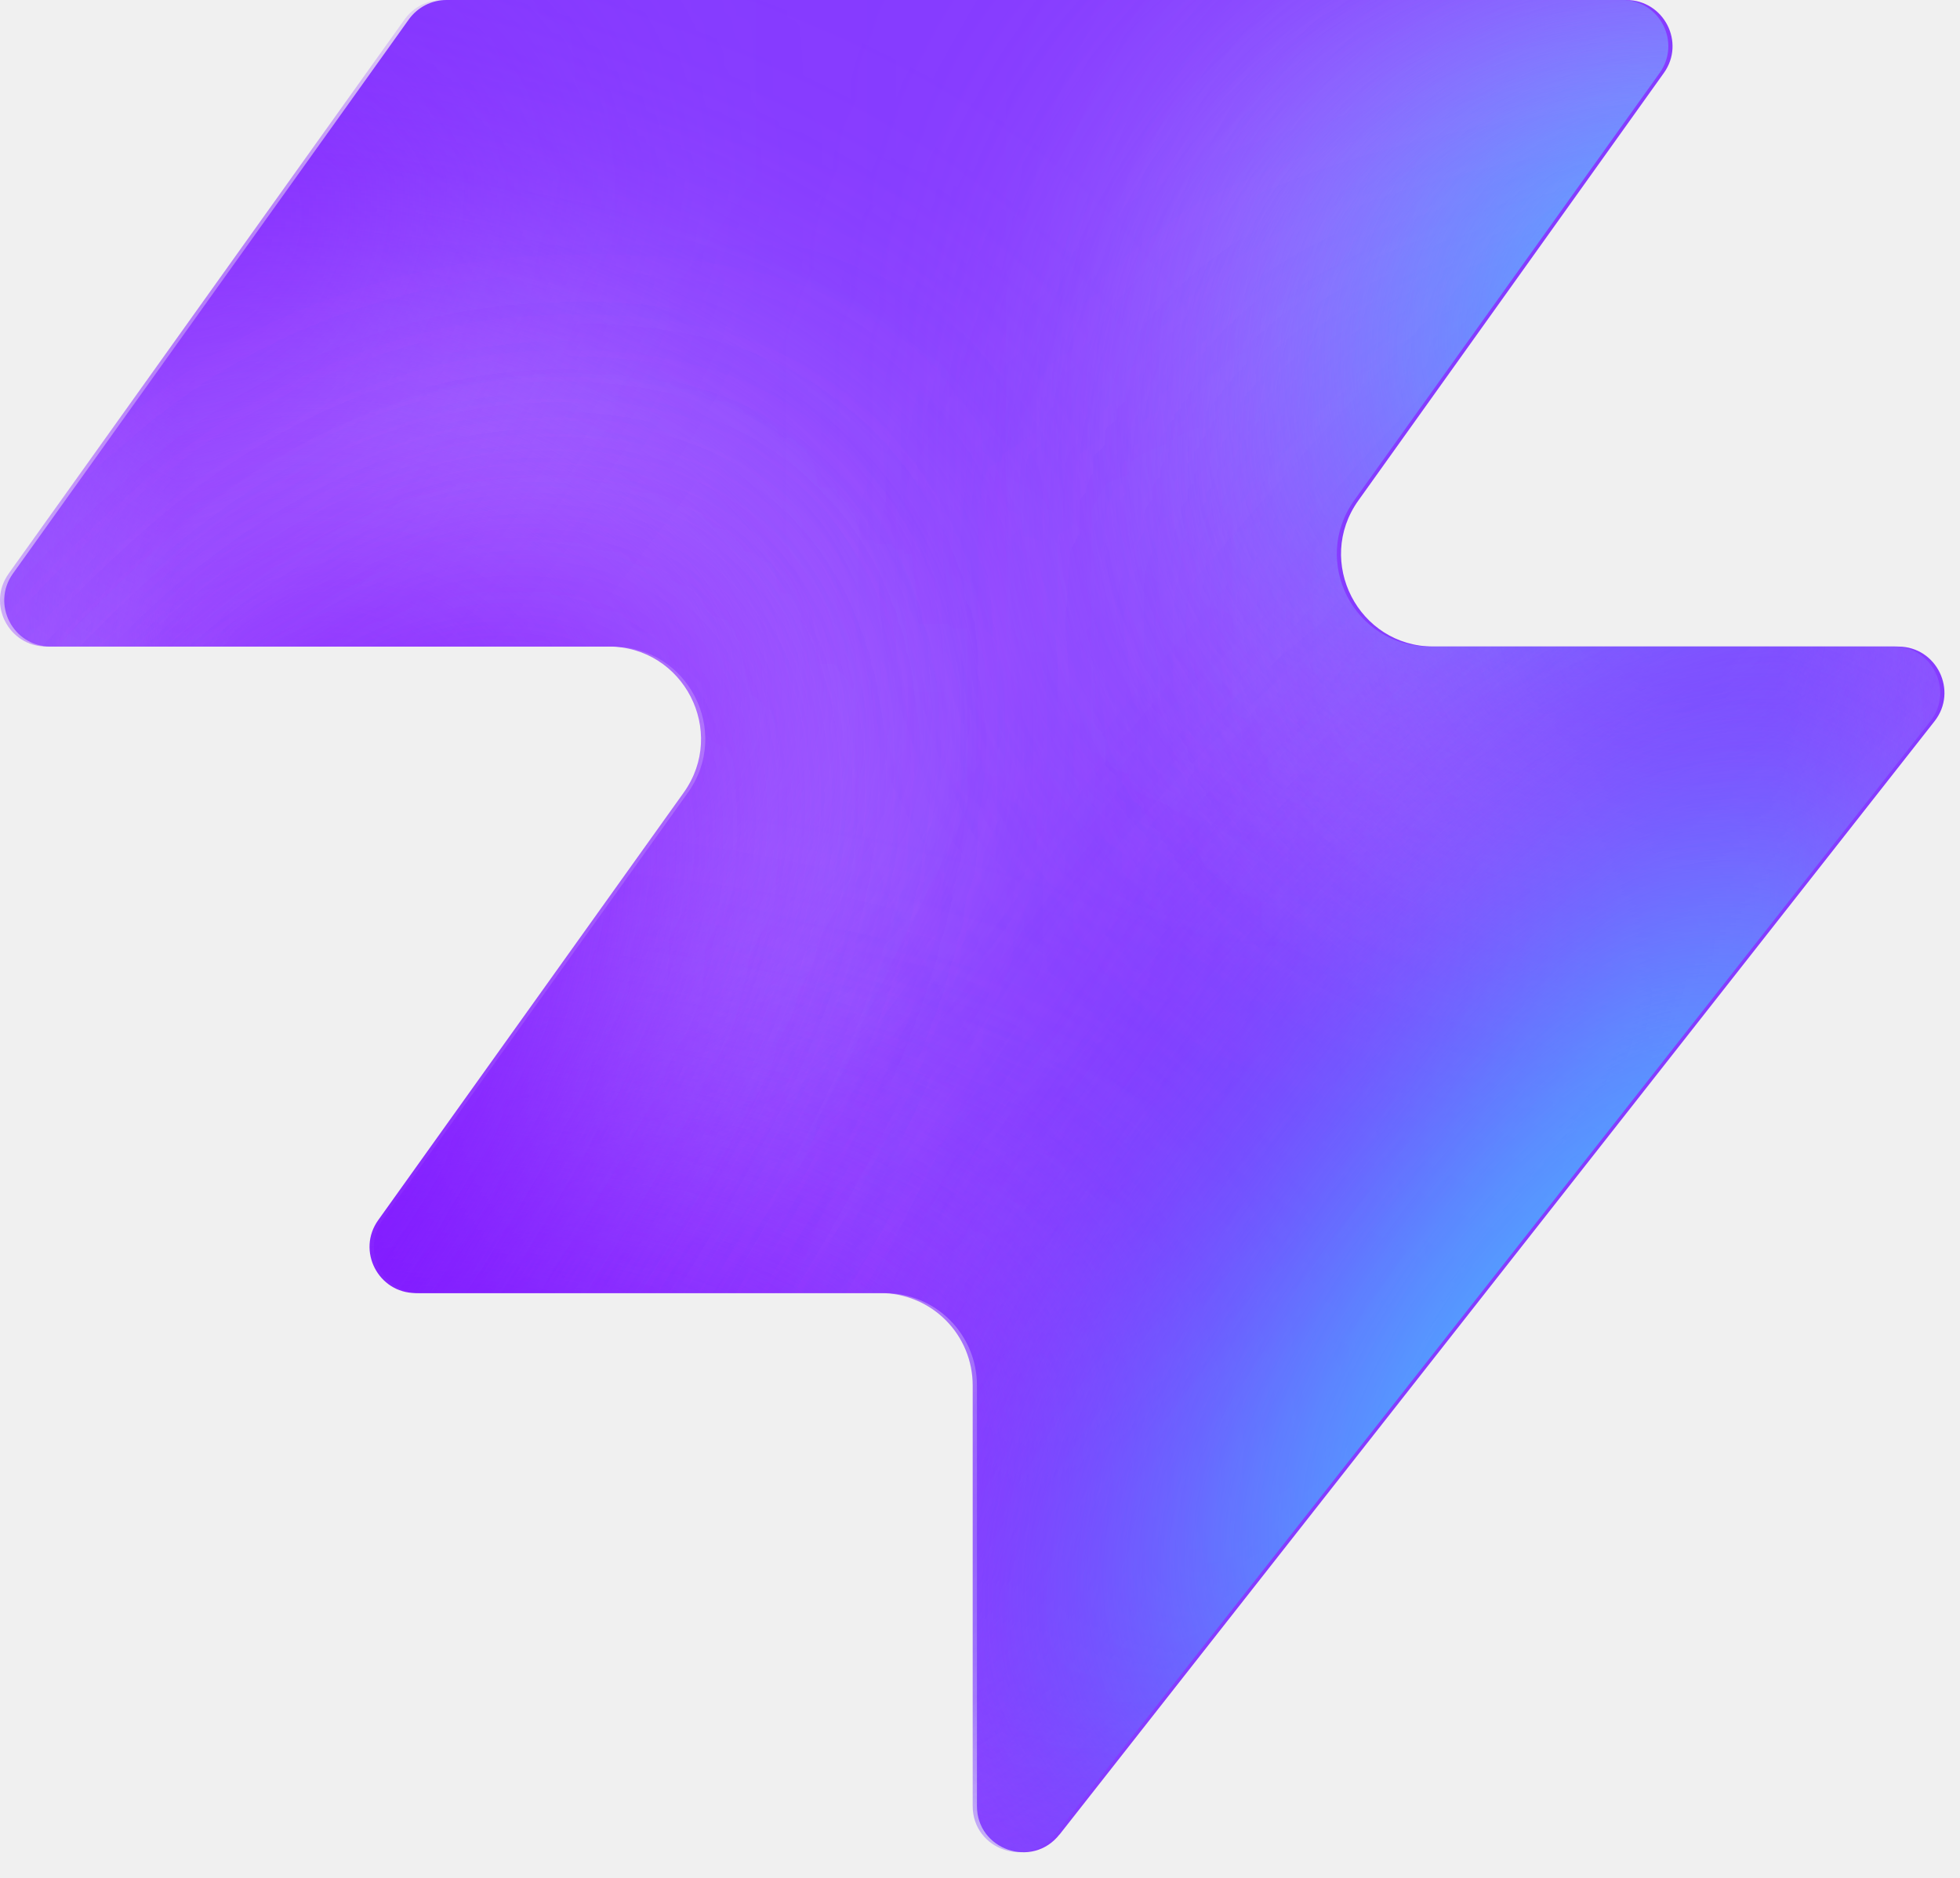
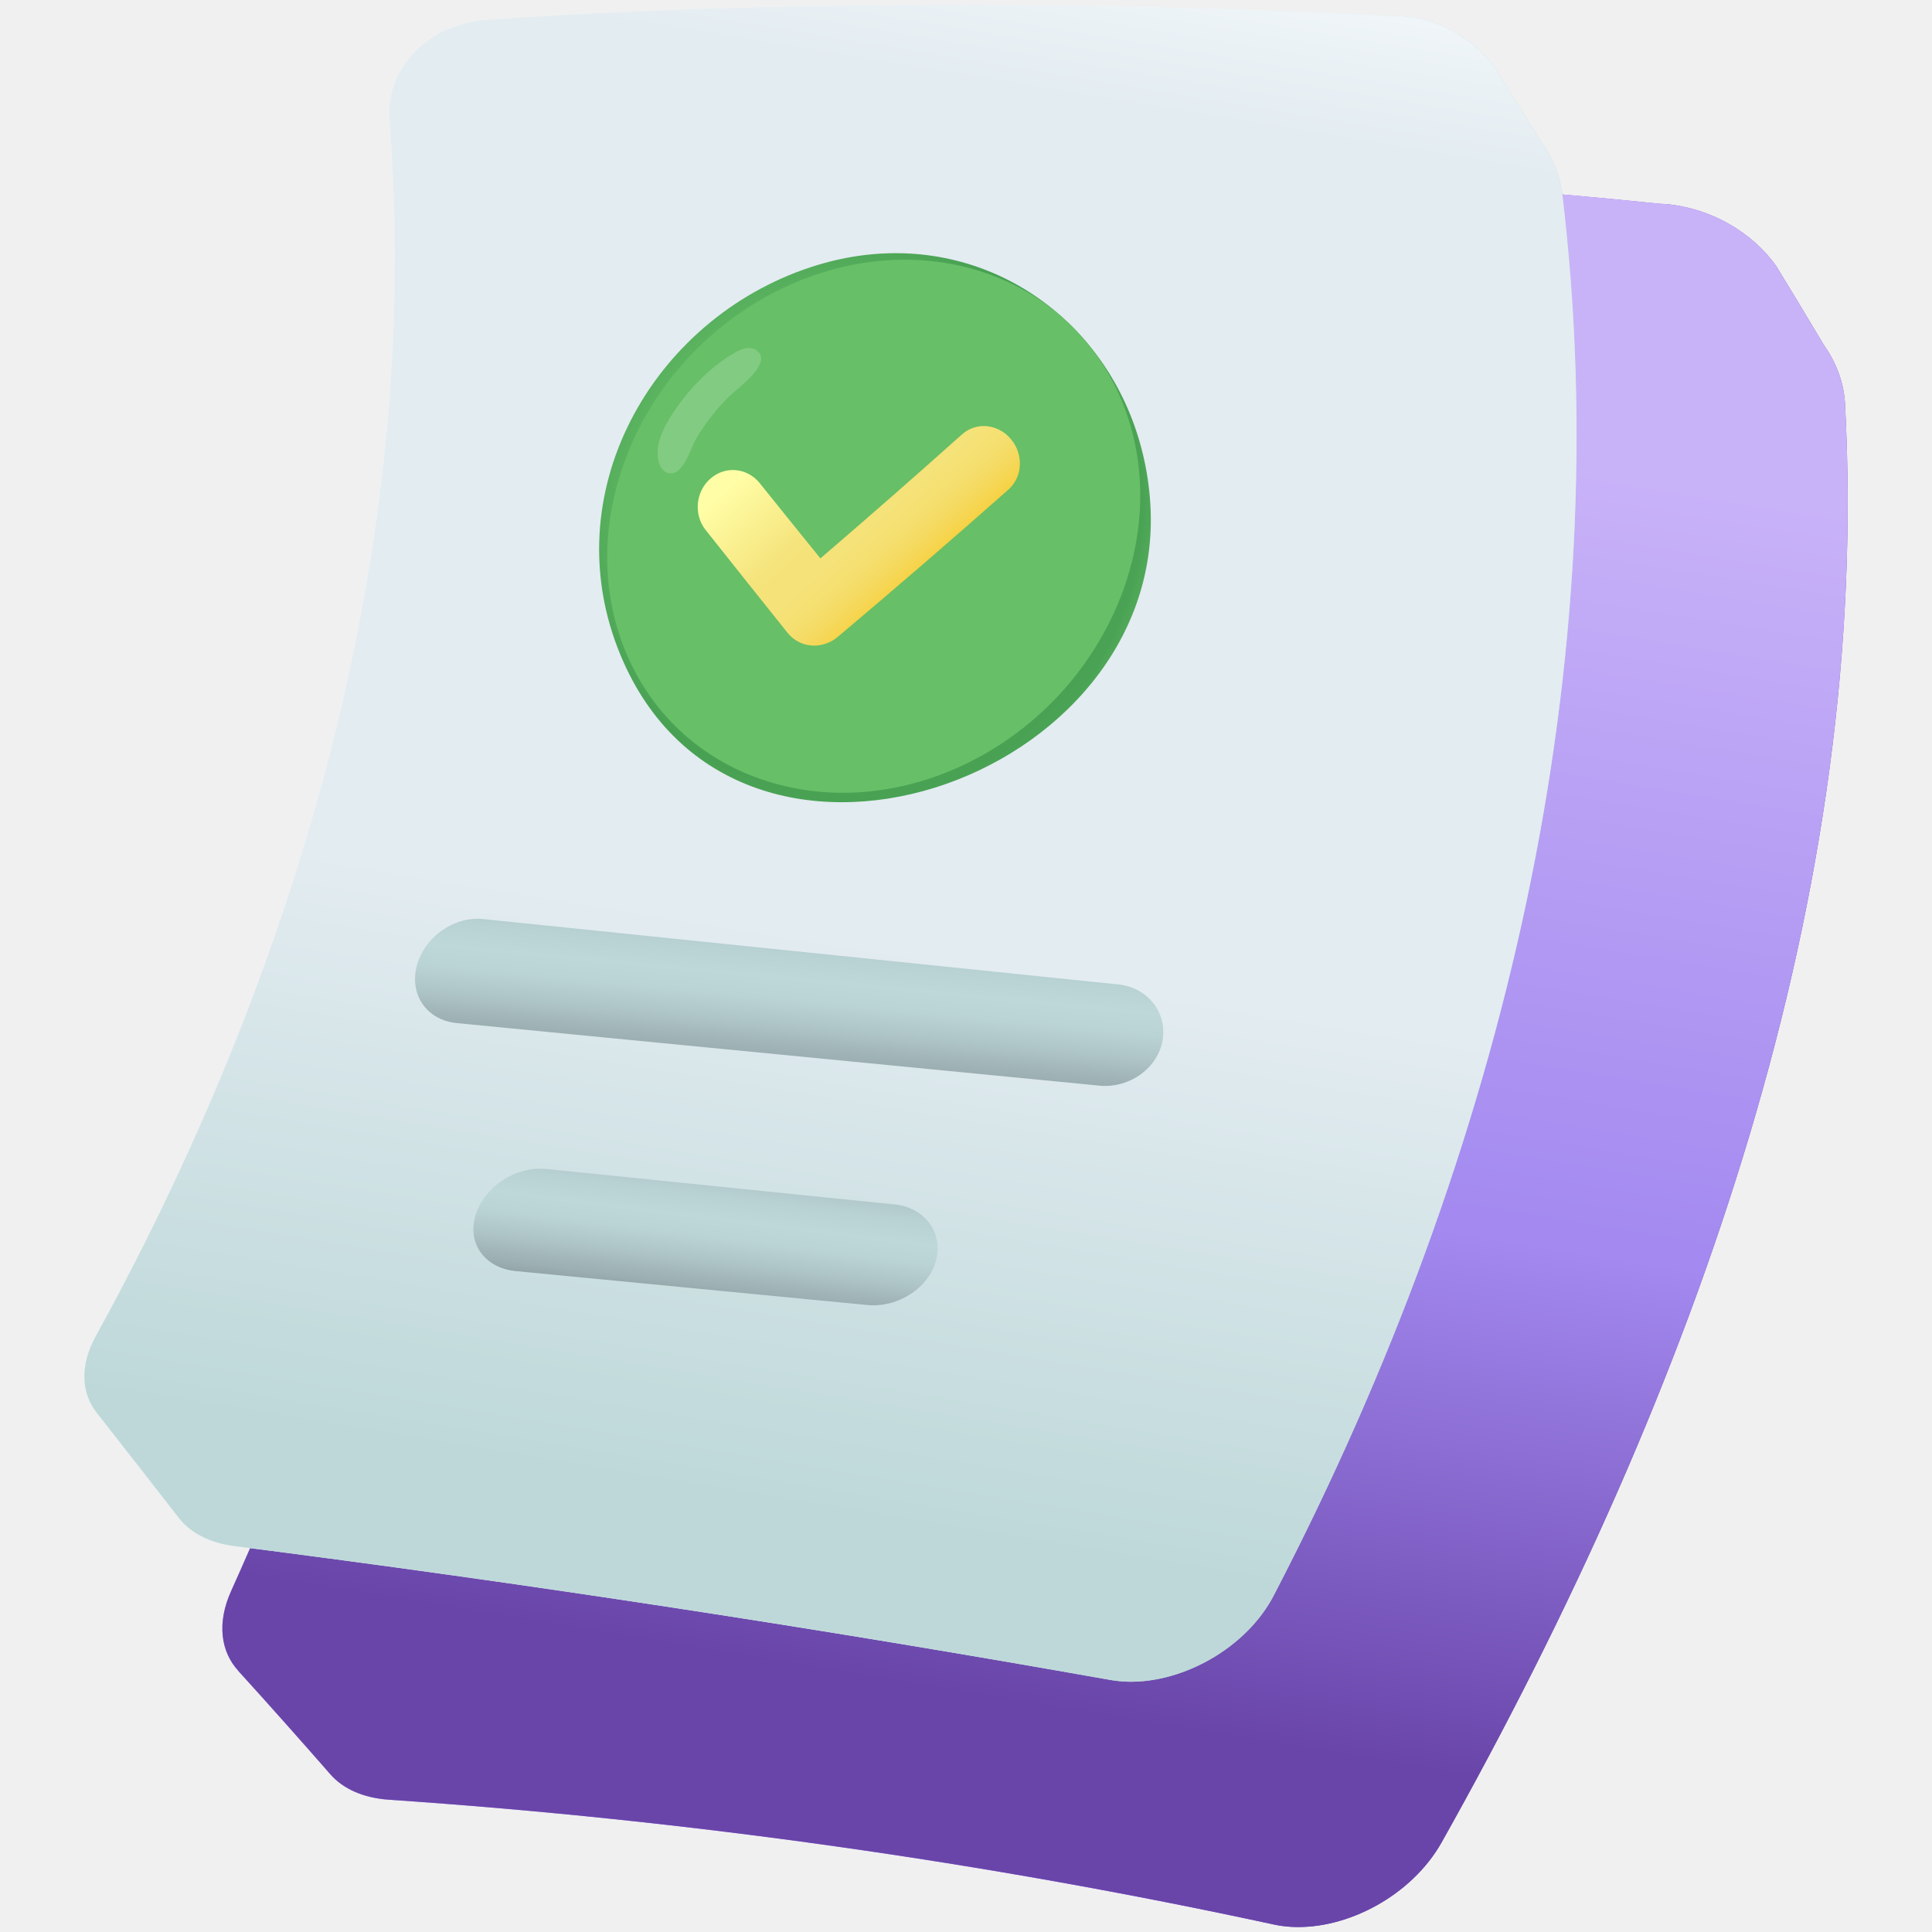
- <svg xmlns="http://www.w3.org/2000/svg" width="48" height="46" fill="none" viewBox="0 0 48 46">
-   <path fill="#863bff" d="M25.946 44.938c-.664.845-2.021.375-2.021-.698V33.937a2.26 2.26 0 0 0-2.262-2.262H10.287c-.92 0-1.456-1.04-.92-1.788l7.48-10.471c1.07-1.497 0-3.578-1.842-3.578H1.237c-.92 0-1.456-1.04-.92-1.788L10.013.474c.214-.297.556-.474.92-.474h28.894c.92 0 1.456 1.04.92 1.788l-7.48 10.471c-1.07 1.498 0 3.579 1.842 3.579h11.377c.943 0 1.473 1.088.89 1.83L25.947 44.94z" style="fill:#863bff;fill:color(display-p3 .525 .23 1);fill-opacity:1" />
-   <mask id="a" width="48" height="46" x="0" y="0" maskUnits="userSpaceOnUse" style="mask-type:alpha">
-     <path fill="#000" d="M25.842 44.938c-.664.844-2.021.375-2.021-.698V33.937a2.26 2.26 0 0 0-2.262-2.262H10.183c-.92 0-1.456-1.04-.92-1.788l7.48-10.471c1.07-1.498 0-3.579-1.842-3.579H1.133c-.92 0-1.456-1.04-.92-1.787L9.91.473c.214-.297.556-.474.92-.474h28.894c.92 0 1.456 1.04.92 1.788l-7.48 10.471c-1.07 1.498 0 3.578 1.842 3.578h11.377c.943 0 1.473 1.088.89 1.832L25.843 44.94z" style="fill:#000;fill-opacity:1" />
-   </mask>
-   <g mask="url(#a)">
-     <g filter="url(#b)">
-       <ellipse cx="5.508" cy="14.704" fill="#ede6ff" rx="5.508" ry="14.704" style="fill:#ede6ff;fill:color(display-p3 .927 .903 1);fill-opacity:1" transform="matrix(.00324 1 1 -.00324 -4.47 31.516)" />
-     </g>
-     <g filter="url(#c)">
-       <ellipse cx="10.399" cy="29.851" fill="#ede6ff" rx="10.399" ry="29.851" style="fill:#ede6ff;fill:color(display-p3 .927 .903 1);fill-opacity:1" transform="matrix(.00324 1 1 -.00324 -39.328 7.883)" />
-     </g>
-     <g filter="url(#d)">
-       <ellipse cx="5.508" cy="30.487" fill="#7e14ff" rx="5.508" ry="30.487" style="fill:#7e14ff;fill:color(display-p3 .492 .077 1);fill-opacity:1" transform="rotate(89.814 -25.913 -14.639)scale(1 -1)" />
-     </g>
-     <g filter="url(#e)">
-       <ellipse cx="5.508" cy="30.599" fill="#7e14ff" rx="5.508" ry="30.599" style="fill:#7e14ff;fill:color(display-p3 .492 .077 1);fill-opacity:1" transform="rotate(89.814 -32.644 -3.334)scale(1 -1)" />
-     </g>
-     <g filter="url(#f)">
-       <ellipse cx="5.508" cy="30.599" fill="#7e14ff" rx="5.508" ry="30.599" style="fill:#7e14ff;fill:color(display-p3 .492 .077 1);fill-opacity:1" transform="matrix(.00324 1 1 -.00324 -34.34 30.47)" />
-     </g>
-     <g filter="url(#g)">
-       <ellipse cx="14.072" cy="22.078" fill="#ede6ff" rx="14.072" ry="22.078" style="fill:#ede6ff;fill:color(display-p3 .927 .903 1);fill-opacity:1" transform="rotate(93.35 24.506 48.493)scale(-1 1)" />
-     </g>
-     <g filter="url(#h)">
-       <ellipse cx="3.47" cy="21.501" fill="#7e14ff" rx="3.47" ry="21.501" style="fill:#7e14ff;fill:color(display-p3 .492 .077 1);fill-opacity:1" transform="rotate(89.009 28.708 47.59)scale(-1 1)" />
-     </g>
-     <g filter="url(#i)">
-       <ellipse cx="3.47" cy="21.501" fill="#7e14ff" rx="3.47" ry="21.501" style="fill:#7e14ff;fill:color(display-p3 .492 .077 1);fill-opacity:1" transform="rotate(89.009 28.708 47.59)scale(-1 1)" />
-     </g>
-     <g filter="url(#j)">
-       <ellipse cx=".387" cy="8.972" fill="#7e14ff" rx="4.407" ry="29.108" style="fill:#7e14ff;fill:color(display-p3 .492 .077 1);fill-opacity:1" transform="rotate(39.51 .387 8.972)" />
-     </g>
-     <g filter="url(#k)">
-       <ellipse cx="47.523" cy="-6.092" fill="#7e14ff" rx="4.407" ry="29.108" style="fill:#7e14ff;fill:color(display-p3 .492 .077 1);fill-opacity:1" transform="rotate(37.892 47.523 -6.092)" />
-     </g>
-     <g filter="url(#l)">
-       <ellipse cx="41.412" cy="6.333" fill="#47bfff" rx="5.971" ry="9.665" style="fill:#47bfff;fill:color(display-p3 .28 .748 1);fill-opacity:1" transform="rotate(37.892 41.412 6.333)" />
-     </g>
-     <g filter="url(#m)">
-       <ellipse cx="-1.879" cy="38.332" fill="#7e14ff" rx="4.407" ry="29.108" style="fill:#7e14ff;fill:color(display-p3 .492 .077 1);fill-opacity:1" transform="rotate(37.892 -1.88 38.332)" />
-     </g>
-     <g filter="url(#n)">
-       <ellipse cx="-1.879" cy="38.332" fill="#7e14ff" rx="4.407" ry="29.108" style="fill:#7e14ff;fill:color(display-p3 .492 .077 1);fill-opacity:1" transform="rotate(37.892 -1.88 38.332)" />
-     </g>
-     <g filter="url(#o)">
-       <ellipse cx="35.651" cy="29.907" fill="#7e14ff" rx="4.407" ry="29.108" style="fill:#7e14ff;fill:color(display-p3 .492 .077 1);fill-opacity:1" transform="rotate(37.892 35.651 29.907)" />
-     </g>
-     <g filter="url(#p)">
-       <ellipse cx="38.418" cy="32.4" fill="#47bfff" rx="5.971" ry="15.297" style="fill:#47bfff;fill:color(display-p3 .28 .748 1);fill-opacity:1" transform="rotate(37.892 38.418 32.4)" />
+ <svg xmlns="http://www.w3.org/2000/svg" version="1.1" id="_x3C_Layer_x3E_" x="0px" y="0px" viewBox="0 0 2240 2240" style="enable-background:new 0 0 2240 2240;" xml:space="preserve">
+   <style type="text/css">
+ 	.st0{fill:url(#SVGID_1_);}
+ 	.st1{filter:url(#Adobe_OpacityMaskFilter);}
+ 	.st2{filter:url(#Adobe_OpacityMaskFilter_00000121246378833156113590000000680797396883480462_);}
+ 	
+ 		.st3{mask:url(#SVGID_00000052814174608001952100000002250497322896095881_);fill:url(#SVGID_00000157309908528740290770000008270510607441322149_);}
+ 	.st4{fill:url(#SVGID_00000115474710579595731850000016325705664259898008_);}
+ 	.st5{fill:url(#SVGID_00000123418783312562384470000002771230380544185757_);}
+ 	.st6{filter:url(#Adobe_OpacityMaskFilter_00000090989977189897419310000009819115862258741894_);}
+ 	.st7{filter:url(#Adobe_OpacityMaskFilter_00000057869223477123887150000010495149731491716252_);}
+ 	
+ 		.st8{mask:url(#SVGID_00000000927501585378784170000011283664776733063852_);fill:url(#SVGID_00000002358839956169149580000000069487790889370260_);}
+ 	.st9{fill:url(#SVGID_00000178198119613335257340000015804160418681257662_);}
+ 	.st10{fill:url(#SVGID_00000072251511530047017010000003602787096680802212_);}
+ 	.st11{filter:url(#Adobe_OpacityMaskFilter_00000104666200963306048580000011424682830067251874_);}
+ 	.st12{filter:url(#Adobe_OpacityMaskFilter_00000013894966682859071720000002418468626784154813_);}
+ 	
+ 		.st13{mask:url(#SVGID_00000073709175549744415180000009673454300134928550_);fill:url(#SVGID_00000152979346858388027700000009698792553759206815_);}
+ 	.st14{fill:url(#SVGID_00000082361361656063196370000011913072371267625402_);}
+ 	.st15{opacity:0.18;fill:#FFFFFF;}
+ 	.st16{fill:url(#SVGID_00000119119332213805947120000004965071666661313190_);}
+ 	.st17{fill:url(#SVGID_00000039128187390635023520000017776001082857712011_);}
+ 	.st18{fill:url(#SVGID_00000008141089294062291720000010224547318101942456_);}
+ </style>
+   <g>
+     <g>
+       <radialGradient id="SVGID_1_" cx="-726.914" cy="766.577" r="3075.376" gradientTransform="matrix(0.9997 2.670000e-02 -2.560000e-02 1.0431 121.6147 -231.8573)" gradientUnits="userSpaceOnUse">
+         <stop offset="0.428" style="stop-color:#C9B3F8" />
+         <stop offset="0.649" style="stop-color:#A389F0" />
+         <stop offset="0.788" style="stop-color:#9A6CF0" />
+         <stop offset="0.808" style="stop-color:#9669EA" />
+         <stop offset="0.834" style="stop-color:#8B60DA" />
+         <stop offset="0.864" style="stop-color:#7851BF" />
+         <stop offset="0.883" style="stop-color:#6945A9" />
+         <stop offset="0.899" style="stop-color:#724CB6" />
+         <stop offset="0.928" style="stop-color:#8A5FD9" />
+         <stop offset="0.945" style="stop-color:#9A6CF0" />
+       </radialGradient>
+       <path class="st0" d="M2139.1,467.3c-1.4-23.8-10-46.5-24-66.5c-18.5-31.1-37.3-62.2-56.3-93.2c0.2,0.3,0.5,0.7,0.7,1.1    c-27.6-39.2-76.1-67.6-128.2-72.1c-2.9-0.2-5.7-0.2-8.6-0.5c-392.2-41.1-847.9-48.9-1242.9-9.3c-80.8,8-135.4,64.9-127,126.4    c65.1,482.1-61.9,996.1-284.9,1491.6c-16.6,36.8-12.1,70.3,8.6,92.6c-0.2-0.2-0.4-0.3-0.6-0.5c36.2,39.8,71.8,79.9,107,120.1    c14.5,16.7,37.7,27.5,67.9,29.7c347.9,23.6,691.1,72.3,1025.8,144.6c6.8,1.5,13.8,2.4,21,2.8c64.2,3.4,139.1-36.3,173.8-97.9    C1969.9,1604.6,2170,1034,2139.1,467.3z" />
+       <defs>
+         <filter id="Adobe_OpacityMaskFilter" filterUnits="userSpaceOnUse" x="257.7" y="200.8" width="1884.5" height="2033.4">
+           <feColorMatrix type="matrix" values="1 0 0 0 0  0 1 0 0 0  0 0 1 0 0  0 0 0 1 0" />
+         </filter>
+       </defs>
+       <mask maskUnits="userSpaceOnUse" x="257.7" y="200.8" width="1884.5" height="2033.4" id="SVGID_00000029742560074534622250000015002995428915886987_">
+         <g class="st1">
+           <defs>
+             <filter id="Adobe_OpacityMaskFilter_00000093136308698229142800000001797506491375446458_" filterUnits="userSpaceOnUse" x="257.7" y="200.8" width="1884.5" height="2033.4">
+               <feFlood style="flood-color:white;flood-opacity:1" result="back" />
+               <feBlend in="SourceGraphic" in2="back" mode="normal" />
+             </filter>
+           </defs>
+           <mask maskUnits="userSpaceOnUse" x="257.7" y="200.8" width="1884.5" height="2033.4" id="SVGID_00000029742560074534622250000015002995428915886987_">
+ 				</mask>
+           <linearGradient id="SVGID_00000102519629420081761930000000517658306452251270_" gradientUnits="userSpaceOnUse" x1="1301.943" y1="-57.961" x2="962.39" y2="2391.669" gradientTransform="matrix(0.9997 2.560000e-02 -2.560000e-02 0.9997 121.6147 -13.1855)">
+             <stop offset="5.542820e-02" style="stop-color:#FFFFFF" />
+             <stop offset="5.589927e-02" style="stop-color:#FDFDFD" />
+             <stop offset="7.294809e-02" style="stop-color:#C3C3C3" />
+             <stop offset="9.041066e-02" style="stop-color:#8F8F8F" />
+             <stop offset="0.108" style="stop-color:#636363" />
+             <stop offset="0.125" style="stop-color:#3F3F3F" />
+             <stop offset="0.143" style="stop-color:#232323" />
+             <stop offset="0.161" style="stop-color:#101010" />
+             <stop offset="0.178" style="stop-color:#040404" />
+             <stop offset="0.196" style="stop-color:#000000" />
+             <stop offset="0.567" style="stop-color:#000000" />
+             <stop offset="0.819" style="stop-color:#000000" />
+             <stop offset="0.827" style="stop-color:#0D0D0D" />
+             <stop offset="0.842" style="stop-color:#303030" />
+             <stop offset="0.863" style="stop-color:#696969" />
+             <stop offset="0.888" style="stop-color:#B6B6B6" />
+             <stop offset="0.91" style="stop-color:#FFFFFF" />
+           </linearGradient>
+           <path style="mask:url(#SVGID_00000029742560074534622250000015002995428915886987_);fill:url(#SVGID_00000102519629420081761930000000517658306452251270_);" d="      M2139.1,467.3c-1.4-23.8-10-46.5-24-66.5c-18.5-31.1-37.3-62.2-56.3-93.2c0.3,0.3,0.5,0.7,0.7,1.1      c-27.6-39.2-76.1-67.5-128.2-72.1c-2.8-0.2-5.7-0.2-8.6-0.5c-395.3-41.4-847.9-48.8-1242.9-9.3c-80.8,8-135.4,64.8-127,126.4      c65.1,482.1-61.9,996.1-284.9,1491.6c-16.6,36.8-12.1,70.3,8.6,92.6c-0.2-0.2-0.4-0.4-0.6-0.5c36.2,39.8,71.8,79.9,107,120.1      c14.5,16.7,37.7,27.5,67.9,29.6c347.9,23.7,691.1,72.3,1025.8,144.6c6.8,1.5,13.8,2.4,21,2.8c64.2,3.4,139.1-36.3,173.8-97.9      C1969.9,1604.6,2170,1034,2139.1,467.3z" />
+         </g>
+       </mask>
+       <linearGradient id="SVGID_00000114777869752906683010000004930886766094135460_" gradientUnits="userSpaceOnUse" x1="1301.943" y1="-57.961" x2="962.39" y2="2391.669" gradientTransform="matrix(0.9997 2.560000e-02 -2.560000e-02 0.9997 121.6147 -13.1855)">
+         <stop offset="5.542820e-02" style="stop-color:#C9B3F8" />
+         <stop offset="5.700341e-02" style="stop-color:#C9B3F8" />
+         <stop offset="0.196" style="stop-color:#C9B3F8" />
+         <stop offset="0.567" style="stop-color:#A389F0" />
+         <stop offset="0.819" style="stop-color:#6945A9" />
+         <stop offset="0.91" style="stop-color:#6945A9" />
+       </linearGradient>
+       <path style="fill:url(#SVGID_00000114777869752906683010000004930886766094135460_);" d="M2139.1,467.3c-1.4-23.8-10-46.5-24-66.5    c-18.5-31.1-37.3-62.2-56.3-93.2c0.3,0.3,0.5,0.7,0.7,1.1c-27.6-39.2-76.1-67.5-128.2-72.1c-2.8-0.2-5.7-0.2-8.6-0.5    c-395.3-41.4-847.9-48.8-1242.9-9.3c-80.8,8-135.4,64.8-127,126.4c65.1,482.1-61.9,996.1-284.9,1491.6    c-16.6,36.8-12.1,70.3,8.6,92.6c-0.2-0.2-0.4-0.4-0.6-0.5c36.2,39.8,71.8,79.9,107,120.1c14.5,16.7,37.7,27.5,67.9,29.6    c347.9,23.7,691.1,72.3,1025.8,144.6c6.8,1.5,13.8,2.4,21,2.8c64.2,3.4,139.1-36.3,173.8-97.9    C1969.9,1604.6,2170,1034,2139.1,467.3z" />
+       <radialGradient id="SVGID_00000132081719079597449340000003484110863300011949_" cx="-893.828" cy="595.596" r="2872.263" gradientTransform="matrix(0.9997 2.560000e-02 -2.560000e-02 0.9997 121.6147 -13.1855)" gradientUnits="userSpaceOnUse">
+         <stop offset="0.428" style="stop-color:#F3F8FB" />
+         <stop offset="0.649" style="stop-color:#DFEEF0" />
+         <stop offset="0.788" style="stop-color:#ECFCFF" />
+         <stop offset="0.814" style="stop-color:#E6F7FA" />
+         <stop offset="0.849" style="stop-color:#D6EBED" />
+         <stop offset="0.883" style="stop-color:#BED8D9" />
+         <stop offset="0.945" style="stop-color:#BED8D9" />
+       </radialGradient>
+       <path style="fill:url(#SVGID_00000132081719079597449340000003484110863300011949_);" d="M1811.4,225.5    c-2.7-22.6-11.7-43.7-24.8-61.8c-17.8-28.4-35.6-56.8-53.5-85.2c0.2,0.3,0.4,0.6,0.7,1c-25.7-35.6-68.1-59.6-112.3-61    c-2.4-0.1-4.8,0.1-7.3,0C1281.5,2.1,898.4-0.2,563.7,23.2c-68.3,4.9-116.8,56.7-112.2,116c36.8,463.9-89.2,952.8-340.5,1410    c-18.7,33.9-17,66.2,1.4,89.1c-0.2-0.2-0.3-0.4-0.5-0.6c32,40.7,63.8,81.5,95.5,122.3c13.1,16.9,35.1,28.8,64.6,32.6    c340.2,43.5,678.7,95.3,1015,155.1c6.9,1.2,13.9,1.9,21,2.1c64.3,1.4,137.6-39.7,168.9-100.2    C1748.6,1327,1875.9,763.9,1811.4,225.5z" />
+       <defs>
+         <filter id="Adobe_OpacityMaskFilter_00000128448774236101603420000018331247818583631522_" filterUnits="userSpaceOnUse" x="97.8" y="5.9" width="1730.1" height="1944">
+           <feColorMatrix type="matrix" values="1 0 0 0 0  0 1 0 0 0  0 0 1 0 0  0 0 0 1 0" />
+         </filter>
+       </defs>
+       <mask maskUnits="userSpaceOnUse" x="97.8" y="5.9" width="1730.1" height="1944" id="SVGID_00000108310117965580485480000016507566981683306150_">
+         <g style="filter:url(#Adobe_OpacityMaskFilter_00000128448774236101603420000018331247818583631522_);">
+           <defs>
+             <filter id="Adobe_OpacityMaskFilter_00000047024691978970433360000009800257812519848066_" filterUnits="userSpaceOnUse" x="97.8" y="5.9" width="1730.1" height="1944">
+               <feFlood style="flood-color:white;flood-opacity:1" result="back" />
+               <feBlend in="SourceGraphic" in2="back" mode="normal" />
+             </filter>
+           </defs>
+           <mask maskUnits="userSpaceOnUse" x="97.8" y="5.9" width="1730.1" height="1944" id="SVGID_00000108310117965580485480000016507566981683306150_">
+ 				</mask>
+           <linearGradient id="SVGID_00000035507925065997985500000014930144680478809482_" gradientUnits="userSpaceOnUse" x1="1063.474" y1="-249.311" x2="739.676" y2="2086.661" gradientTransform="matrix(0.9997 2.560000e-02 -2.560000e-02 0.9997 121.6147 -13.1855)">
+             <stop offset="5.542820e-02" style="stop-color:#FFFFFF" />
+             <stop offset="0.143" style="stop-color:#000000" />
+             <stop offset="0.567" style="stop-color:#000000" />
+             <stop offset="0.848" style="stop-color:#000000" />
+             <stop offset="0.855" style="stop-color:#2C2C2C" />
+             <stop offset="0.867" style="stop-color:#6B6B6B" />
+             <stop offset="0.877" style="stop-color:#A0A0A0" />
+             <stop offset="0.887" style="stop-color:#C9C9C9" />
+             <stop offset="0.896" style="stop-color:#E7E7E7" />
+             <stop offset="0.904" style="stop-color:#F9F9F9" />
+             <stop offset="0.91" style="stop-color:#FFFFFF" />
+           </linearGradient>
+           <path style="mask:url(#SVGID_00000108310117965580485480000016507566981683306150_);fill:url(#SVGID_00000035507925065997985500000014930144680478809482_);" d="      M1811.4,225.5c-2.7-22.6-11.7-43.7-24.8-61.8c-17.8-28.4-35.6-56.8-53.5-85.2c0.2,0.3,0.4,0.6,0.7,1      c-25.7-35.6-68.1-59.6-112.3-61c-2.4-0.1-4.8,0.1-7.3,0C1278.9,2,898.4-0.2,563.7,23.2c-68.3,4.9-116.8,56.7-112.2,116      c36.8,463.9-89.2,952.8-340.5,1410c-18.7,33.9-17,66.2,1.4,89.1c-0.2-0.2-0.3-0.4-0.5-0.6c32,40.7,63.8,81.5,95.5,122.3      c13.1,16.9,35.1,28.8,64.6,32.6c340.2,43.5,678.7,95.3,1015,155.1c6.9,1.2,13.9,1.9,21,2.1c64.3,1.4,137.6-39.7,168.9-100.2      C1748.6,1327,1875.9,763.9,1811.4,225.5z" />
+         </g>
+       </mask>
+       <linearGradient id="SVGID_00000024713367351811978250000017102331644930057614_" gradientUnits="userSpaceOnUse" x1="1063.474" y1="-249.311" x2="739.676" y2="2086.661" gradientTransform="matrix(0.9997 2.560000e-02 -2.560000e-02 0.9997 121.6147 -13.1855)">
+         <stop offset="5.542820e-02" style="stop-color:#F3F8FB" />
+         <stop offset="0.143" style="stop-color:#E3ECF1" />
+         <stop offset="0.567" style="stop-color:#E3ECF1" />
+         <stop offset="0.848" style="stop-color:#BED8D9" />
+         <stop offset="0.91" style="stop-color:#BED8D9" />
+       </linearGradient>
+       <path style="fill:url(#SVGID_00000024713367351811978250000017102331644930057614_);" d="M1811.4,225.5    c-2.7-22.6-11.7-43.7-24.8-61.8c-17.8-28.4-35.6-56.8-53.5-85.2c0.2,0.3,0.4,0.6,0.7,1c-25.7-35.6-68.1-59.6-112.3-61    c-2.4-0.1-4.8,0.1-7.3,0C1278.9,2,898.4-0.2,563.7,23.2c-68.3,4.9-116.8,56.7-112.2,116c36.8,463.9-89.2,952.8-340.5,1410    c-18.7,33.9-17,66.2,1.4,89.1c-0.2-0.2-0.3-0.4-0.5-0.6c32,40.7,63.8,81.5,95.5,122.3c13.1,16.9,35.1,28.8,64.6,32.6    c340.2,43.5,678.7,95.3,1015,155.1c6.9,1.2,13.9,1.9,21,2.1c64.3,1.4,137.6-39.7,168.9-100.2    C1748.6,1327,1875.9,763.9,1811.4,225.5z" />
+       <radialGradient id="SVGID_00000002378514974775663340000009239941737766812577_" cx="964.676" cy="582.736" r="387.175" gradientUnits="userSpaceOnUse">
+         <stop offset="5.815920e-03" style="stop-color:#75D982" />
+         <stop offset="0.13" style="stop-color:#71D17A" />
+         <stop offset="0.466" style="stop-color:#67BF67" />
+         <stop offset="0.736" style="stop-color:#51AA59" />
+         <stop offset="0.838" style="stop-color:#48A153" />
+         <stop offset="0.93" style="stop-color:#4AA354" />
+         <stop offset="0.963" style="stop-color:#51A959" />
+         <stop offset="0.987" style="stop-color:#5CB560" />
+         <stop offset="1" style="stop-color:#67BF67" />
+       </radialGradient>
+       <path style="fill:url(#SVGID_00000002378514974775663340000009239941737766812577_);" d="M1055.1,294    c-34.4-1.9-70.3,2.1-106.7,13.1c-186.8,56.5-304.5,257-232.2,444.4c128.8,333.8,645.2,156,617-174.7    C1319.8,419.1,1201,302.3,1055.1,294z" />
+       <defs>
+         <filter id="Adobe_OpacityMaskFilter_00000100380516852766844300000007570283138685423789_" filterUnits="userSpaceOnUse" x="704" y="301.2" width="618" height="618">
+           <feColorMatrix type="matrix" values="1 0 0 0 0  0 1 0 0 0  0 0 1 0 0  0 0 0 1 0" />
+         </filter>
+       </defs>
+       <mask maskUnits="userSpaceOnUse" x="704" y="301.2" width="618" height="618" id="SVGID_00000089549825465010692170000010122463096909255855_">
+         <g style="filter:url(#Adobe_OpacityMaskFilter_00000100380516852766844300000007570283138685423789_);">
+           <defs>
+             <filter id="Adobe_OpacityMaskFilter_00000168816631751483753820000002377215723344991366_" filterUnits="userSpaceOnUse" x="704" y="301.2" width="618" height="618">
+               <feFlood style="flood-color:white;flood-opacity:1" result="back" />
+               <feBlend in="SourceGraphic" in2="back" mode="normal" />
+             </filter>
+           </defs>
+           <mask maskUnits="userSpaceOnUse" x="704" y="301.2" width="618" height="618" id="SVGID_00000089549825465010692170000010122463096909255855_">
+ 				</mask>
+           <radialGradient id="SVGID_00000161621666694371078300000001050217110392355243_" cx="-1175.693" cy="-854.831" r="495.442" gradientTransform="matrix(0.5766 0.1686 -0.2374 0.6003 1487.968 1321.572)" gradientUnits="userSpaceOnUse">
+             <stop offset="0.203" style="stop-color:#FFFFFF" />
+             <stop offset="0.284" style="stop-color:#FAFAFA" />
+             <stop offset="0.382" style="stop-color:#EBEBEB" />
+             <stop offset="0.49" style="stop-color:#D2D2D2" />
+             <stop offset="0.605" style="stop-color:#AFAFAF" />
+             <stop offset="0.725" style="stop-color:#838383" />
+             <stop offset="0.85" style="stop-color:#4C4C4C" />
+             <stop offset="0.976" style="stop-color:#0D0D0D" />
+             <stop offset="1" style="stop-color:#000000" />
+           </radialGradient>
+           <path style="mask:url(#SVGID_00000089549825465010692170000010122463096909255855_);fill:url(#SVGID_00000161621666694371078300000001050217110392355243_);" d="      M1298.7,693.7c-65,164.3-245.5,260-403.3,213.9c-157.8-46.1-233-216.7-168-381c65-164.3,245.5-260,403.3-213.9      C1288.4,358.9,1363.6,529.5,1298.7,693.7z" />
+         </g>
+       </mask>
+       <radialGradient id="SVGID_00000137846479978597823580000009068620256578200716_" cx="-1175.693" cy="-854.831" r="495.442" gradientTransform="matrix(0.5766 0.1686 -0.2374 0.6003 1487.968 1321.572)" gradientUnits="userSpaceOnUse">
+         <stop offset="0.203" style="stop-color:#67BF67" />
+         <stop offset="1" style="stop-color:#67BF67" />
+       </radialGradient>
+       <path style="fill:url(#SVGID_00000137846479978597823580000009068620256578200716_);" d="M1298.7,693.7    c-65,164.3-245.5,260-403.3,213.9c-157.8-46.1-233-216.7-168-381c65-164.3,245.5-260,403.3-213.9    C1288.4,358.9,1363.6,529.5,1298.7,693.7z" />
+       <path class="st15" d="M796.1,532.4c-5.1,9.7-11.7,18-20.9,16.2c-6.9-1.3-10.9-8.8-12.1-15.8c-2.9-16.8,4.5-33.7,13.5-48.2    c18.6-30.1,44.8-58,75.5-75.8c4.9-2.8,10.2-5.3,15.8-5.3c5.6-0.1,11.6,2.8,13.8,8c6.4,15.5-27.3,39.3-36.8,48.6    c-15,14.8-28,31.6-38.5,49.9C803.6,514.9,800.4,524.1,796.1,532.4z" />
+       <linearGradient id="SVGID_00000034087974696232632360000017578725816937105558_" gradientUnits="userSpaceOnUse" x1="670.423" y1="925.312" x2="659.912" y2="1254.652" gradientTransform="matrix(0.998 6.350000e-02 -6.350000e-02 0.998 322.4659 14.476)">
+         <stop offset="0.234" style="stop-color:#A6BBBE" />
+         <stop offset="0.253" style="stop-color:#A9BEC1" />
+         <stop offset="0.381" style="stop-color:#B8D1D3" />
+         <stop offset="0.47" style="stop-color:#BED8D9" />
+         <stop offset="0.545" style="stop-color:#BAD3D5" />
+         <stop offset="0.629" style="stop-color:#AFC6C8" />
+         <stop offset="0.677" style="stop-color:#A6BBBE" />
+         <stop offset="0.737" style="stop-color:#9CAFB2" />
+         <stop offset="0.846" style="stop-color:#809093" />
+         <stop offset="0.898" style="stop-color:#717F82" />
+       </linearGradient>
+       <path style="fill:url(#SVGID_00000034087974696232632360000017578725816937105558_);" d="M1297,1141.4c-0.4,0-0.8-0.1-1.2-0.1    c-245.4-25.3-490.8-50.5-736.2-75.8c-34-3.1-68.1,21.5-76.5,54.9c-8.3,32.8,11.6,61.8,45.1,65.6c0.2,0,0.3,0,0.5,0.1    c0.4,0.1,746.9,72.7,746.9,72.7c34.5,2.9,67.1-20.8,72.4-53.2C1353.3,1173.6,1330.4,1145.1,1297,1141.4z" />
+       <linearGradient id="SVGID_00000137130318094136812170000002511058383213289602_" gradientUnits="userSpaceOnUse" x1="538.29" y1="1247.081" x2="525.995" y2="1542.189" gradientTransform="matrix(0.9966 8.250000e-02 -8.250000e-02 0.9966 404.7376 -13.3941)">
+         <stop offset="0.234" style="stop-color:#A6BBBE" />
+         <stop offset="0.253" style="stop-color:#A9BEC1" />
+         <stop offset="0.381" style="stop-color:#B8D1D3" />
+         <stop offset="0.47" style="stop-color:#BED8D9" />
+         <stop offset="0.545" style="stop-color:#BAD3D5" />
+         <stop offset="0.629" style="stop-color:#AFC6C8" />
+         <stop offset="0.677" style="stop-color:#A6BBBE" />
+         <stop offset="0.737" style="stop-color:#9CAFB2" />
+         <stop offset="0.846" style="stop-color:#809093" />
+         <stop offset="0.898" style="stop-color:#717F82" />
+       </linearGradient>
+       <path style="fill:url(#SVGID_00000137130318094136812170000002511058383213289602_);" d="M595.7,1473.5    c-34.6-4.6-54.3-32.7-44.2-65c10.3-32.8,46.6-56.6,81.6-53.2c134.5,13.7,269.1,27.4,403.6,41.1c35,3.3,56.9,32.3,48.7,64.5    c-8.2,32.1-44,55.4-79.5,52.2C1005.9,1513.1,596.2,1473.6,595.7,1473.5z" />
+       <linearGradient id="SVGID_00000022549672865002361520000018236095197455658160_" gradientUnits="userSpaceOnUse" x1="925.348" y1="492.363" x2="1071.629" y2="653.272">
+         <stop offset="0" style="stop-color:#FFFDA6" />
+         <stop offset="0.475" style="stop-color:#F5E37B" />
+         <stop offset="0.666" style="stop-color:#F5E278" />
+         <stop offset="0.786" style="stop-color:#F5DF70" />
+         <stop offset="0.888" style="stop-color:#F5DA61" />
+         <stop offset="0.978" style="stop-color:#F6D44C" />
+         <stop offset="1" style="stop-color:#F6D246" />
+       </linearGradient>
+       <path style="fill:url(#SVGID_00000022549672865002361520000018236095197455658160_);" d="M1142.5,494c-9.6-0.5-19.3,2.7-27.1,9.6    c-53.2,47.6-107.9,95.5-164.2,143.8c-23.5-29-47-58.1-70.4-87.3c-7.6-9.4-18.2-14.5-29.1-15.1c-9.8-0.5-19.7,2.7-27.9,9.8    c-17.2,14.9-19.9,41.6-5.8,59.5c31.7,40,63.4,79.8,95.1,119.4c6.8,8.5,16.7,13.8,27.6,14.7c0.5,0,0.9,0.1,1.4,0.1    c10.4,0.5,20.8-3.1,29-9.9c68.2-57.4,134.2-114.4,198-170.9c16.7-14.7,17.9-41,2.9-58.7C1164.2,499.6,1153.3,494.6,1142.5,494z" />
    </g>
  </g>
-   <defs>
-     <filter id="b" width="60.045" height="41.654" x="-19.77" y="16.149" color-interpolation-filters="sRGB" filterUnits="userSpaceOnUse">
-       <feFlood flood-opacity="0" result="BackgroundImageFix" />
-       <feBlend in="SourceGraphic" in2="BackgroundImageFix" result="shape" />
-       <feGaussianBlur result="effect1_foregroundBlur_2002_17158" stdDeviation="7.659" />
-     </filter>
-     <filter id="c" width="90.34" height="51.437" x="-54.613" y="-7.533" color-interpolation-filters="sRGB" filterUnits="userSpaceOnUse">
-       <feFlood flood-opacity="0" result="BackgroundImageFix" />
-       <feBlend in="SourceGraphic" in2="BackgroundImageFix" result="shape" />
-       <feGaussianBlur result="effect1_foregroundBlur_2002_17158" stdDeviation="7.659" />
-     </filter>
-     <filter id="d" width="79.355" height="29.4" x="-49.64" y="2.03" color-interpolation-filters="sRGB" filterUnits="userSpaceOnUse">
-       <feFlood flood-opacity="0" result="BackgroundImageFix" />
-       <feBlend in="SourceGraphic" in2="BackgroundImageFix" result="shape" />
-       <feGaussianBlur result="effect1_foregroundBlur_2002_17158" stdDeviation="4.596" />
-     </filter>
-     <filter id="e" width="79.579" height="29.4" x="-45.045" y="20.029" color-interpolation-filters="sRGB" filterUnits="userSpaceOnUse">
-       <feFlood flood-opacity="0" result="BackgroundImageFix" />
-       <feBlend in="SourceGraphic" in2="BackgroundImageFix" result="shape" />
-       <feGaussianBlur result="effect1_foregroundBlur_2002_17158" stdDeviation="4.596" />
-     </filter>
-     <filter id="f" width="79.579" height="29.4" x="-43.513" y="21.178" color-interpolation-filters="sRGB" filterUnits="userSpaceOnUse">
-       <feFlood flood-opacity="0" result="BackgroundImageFix" />
-       <feBlend in="SourceGraphic" in2="BackgroundImageFix" result="shape" />
-       <feGaussianBlur result="effect1_foregroundBlur_2002_17158" stdDeviation="4.596" />
-     </filter>
-     <filter id="g" width="74.749" height="58.852" x="15.756" y="-17.901" color-interpolation-filters="sRGB" filterUnits="userSpaceOnUse">
-       <feFlood flood-opacity="0" result="BackgroundImageFix" />
-       <feBlend in="SourceGraphic" in2="BackgroundImageFix" result="shape" />
-       <feGaussianBlur result="effect1_foregroundBlur_2002_17158" stdDeviation="7.659" />
-     </filter>
-     <filter id="h" width="61.377" height="25.362" x="23.548" y="2.284" color-interpolation-filters="sRGB" filterUnits="userSpaceOnUse">
-       <feFlood flood-opacity="0" result="BackgroundImageFix" />
-       <feBlend in="SourceGraphic" in2="BackgroundImageFix" result="shape" />
-       <feGaussianBlur result="effect1_foregroundBlur_2002_17158" stdDeviation="4.596" />
-     </filter>
-     <filter id="i" width="61.377" height="25.362" x="23.548" y="2.284" color-interpolation-filters="sRGB" filterUnits="userSpaceOnUse">
-       <feFlood flood-opacity="0" result="BackgroundImageFix" />
-       <feBlend in="SourceGraphic" in2="BackgroundImageFix" result="shape" />
-       <feGaussianBlur result="effect1_foregroundBlur_2002_17158" stdDeviation="4.596" />
-     </filter>
-     <filter id="j" width="56.045" height="63.649" x="-27.636" y="-22.853" color-interpolation-filters="sRGB" filterUnits="userSpaceOnUse">
-       <feFlood flood-opacity="0" result="BackgroundImageFix" />
-       <feBlend in="SourceGraphic" in2="BackgroundImageFix" result="shape" />
-       <feGaussianBlur result="effect1_foregroundBlur_2002_17158" stdDeviation="4.596" />
-     </filter>
-     <filter id="k" width="54.814" height="64.646" x="20.116" y="-38.415" color-interpolation-filters="sRGB" filterUnits="userSpaceOnUse">
-       <feFlood flood-opacity="0" result="BackgroundImageFix" />
-       <feBlend in="SourceGraphic" in2="BackgroundImageFix" result="shape" />
-       <feGaussianBlur result="effect1_foregroundBlur_2002_17158" stdDeviation="4.596" />
-     </filter>
-     <filter id="l" width="33.541" height="35.313" x="24.641" y="-11.323" color-interpolation-filters="sRGB" filterUnits="userSpaceOnUse">
-       <feFlood flood-opacity="0" result="BackgroundImageFix" />
-       <feBlend in="SourceGraphic" in2="BackgroundImageFix" result="shape" />
-       <feGaussianBlur result="effect1_foregroundBlur_2002_17158" stdDeviation="4.596" />
-     </filter>
-     <filter id="m" width="54.814" height="64.646" x="-29.286" y="6.009" color-interpolation-filters="sRGB" filterUnits="userSpaceOnUse">
-       <feFlood flood-opacity="0" result="BackgroundImageFix" />
-       <feBlend in="SourceGraphic" in2="BackgroundImageFix" result="shape" />
-       <feGaussianBlur result="effect1_foregroundBlur_2002_17158" stdDeviation="4.596" />
-     </filter>
-     <filter id="n" width="54.814" height="64.646" x="-29.286" y="6.009" color-interpolation-filters="sRGB" filterUnits="userSpaceOnUse">
-       <feFlood flood-opacity="0" result="BackgroundImageFix" />
-       <feBlend in="SourceGraphic" in2="BackgroundImageFix" result="shape" />
-       <feGaussianBlur result="effect1_foregroundBlur_2002_17158" stdDeviation="4.596" />
-     </filter>
-     <filter id="o" width="54.814" height="64.646" x="8.244" y="-2.416" color-interpolation-filters="sRGB" filterUnits="userSpaceOnUse">
-       <feFlood flood-opacity="0" result="BackgroundImageFix" />
-       <feBlend in="SourceGraphic" in2="BackgroundImageFix" result="shape" />
-       <feGaussianBlur result="effect1_foregroundBlur_2002_17158" stdDeviation="4.596" />
-     </filter>
-     <filter id="p" width="39.409" height="43.623" x="18.713" y="10.588" color-interpolation-filters="sRGB" filterUnits="userSpaceOnUse">
-       <feFlood flood-opacity="0" result="BackgroundImageFix" />
-       <feBlend in="SourceGraphic" in2="BackgroundImageFix" result="shape" />
-       <feGaussianBlur result="effect1_foregroundBlur_2002_17158" stdDeviation="4.596" />
-     </filter>
-   </defs>
</svg>
